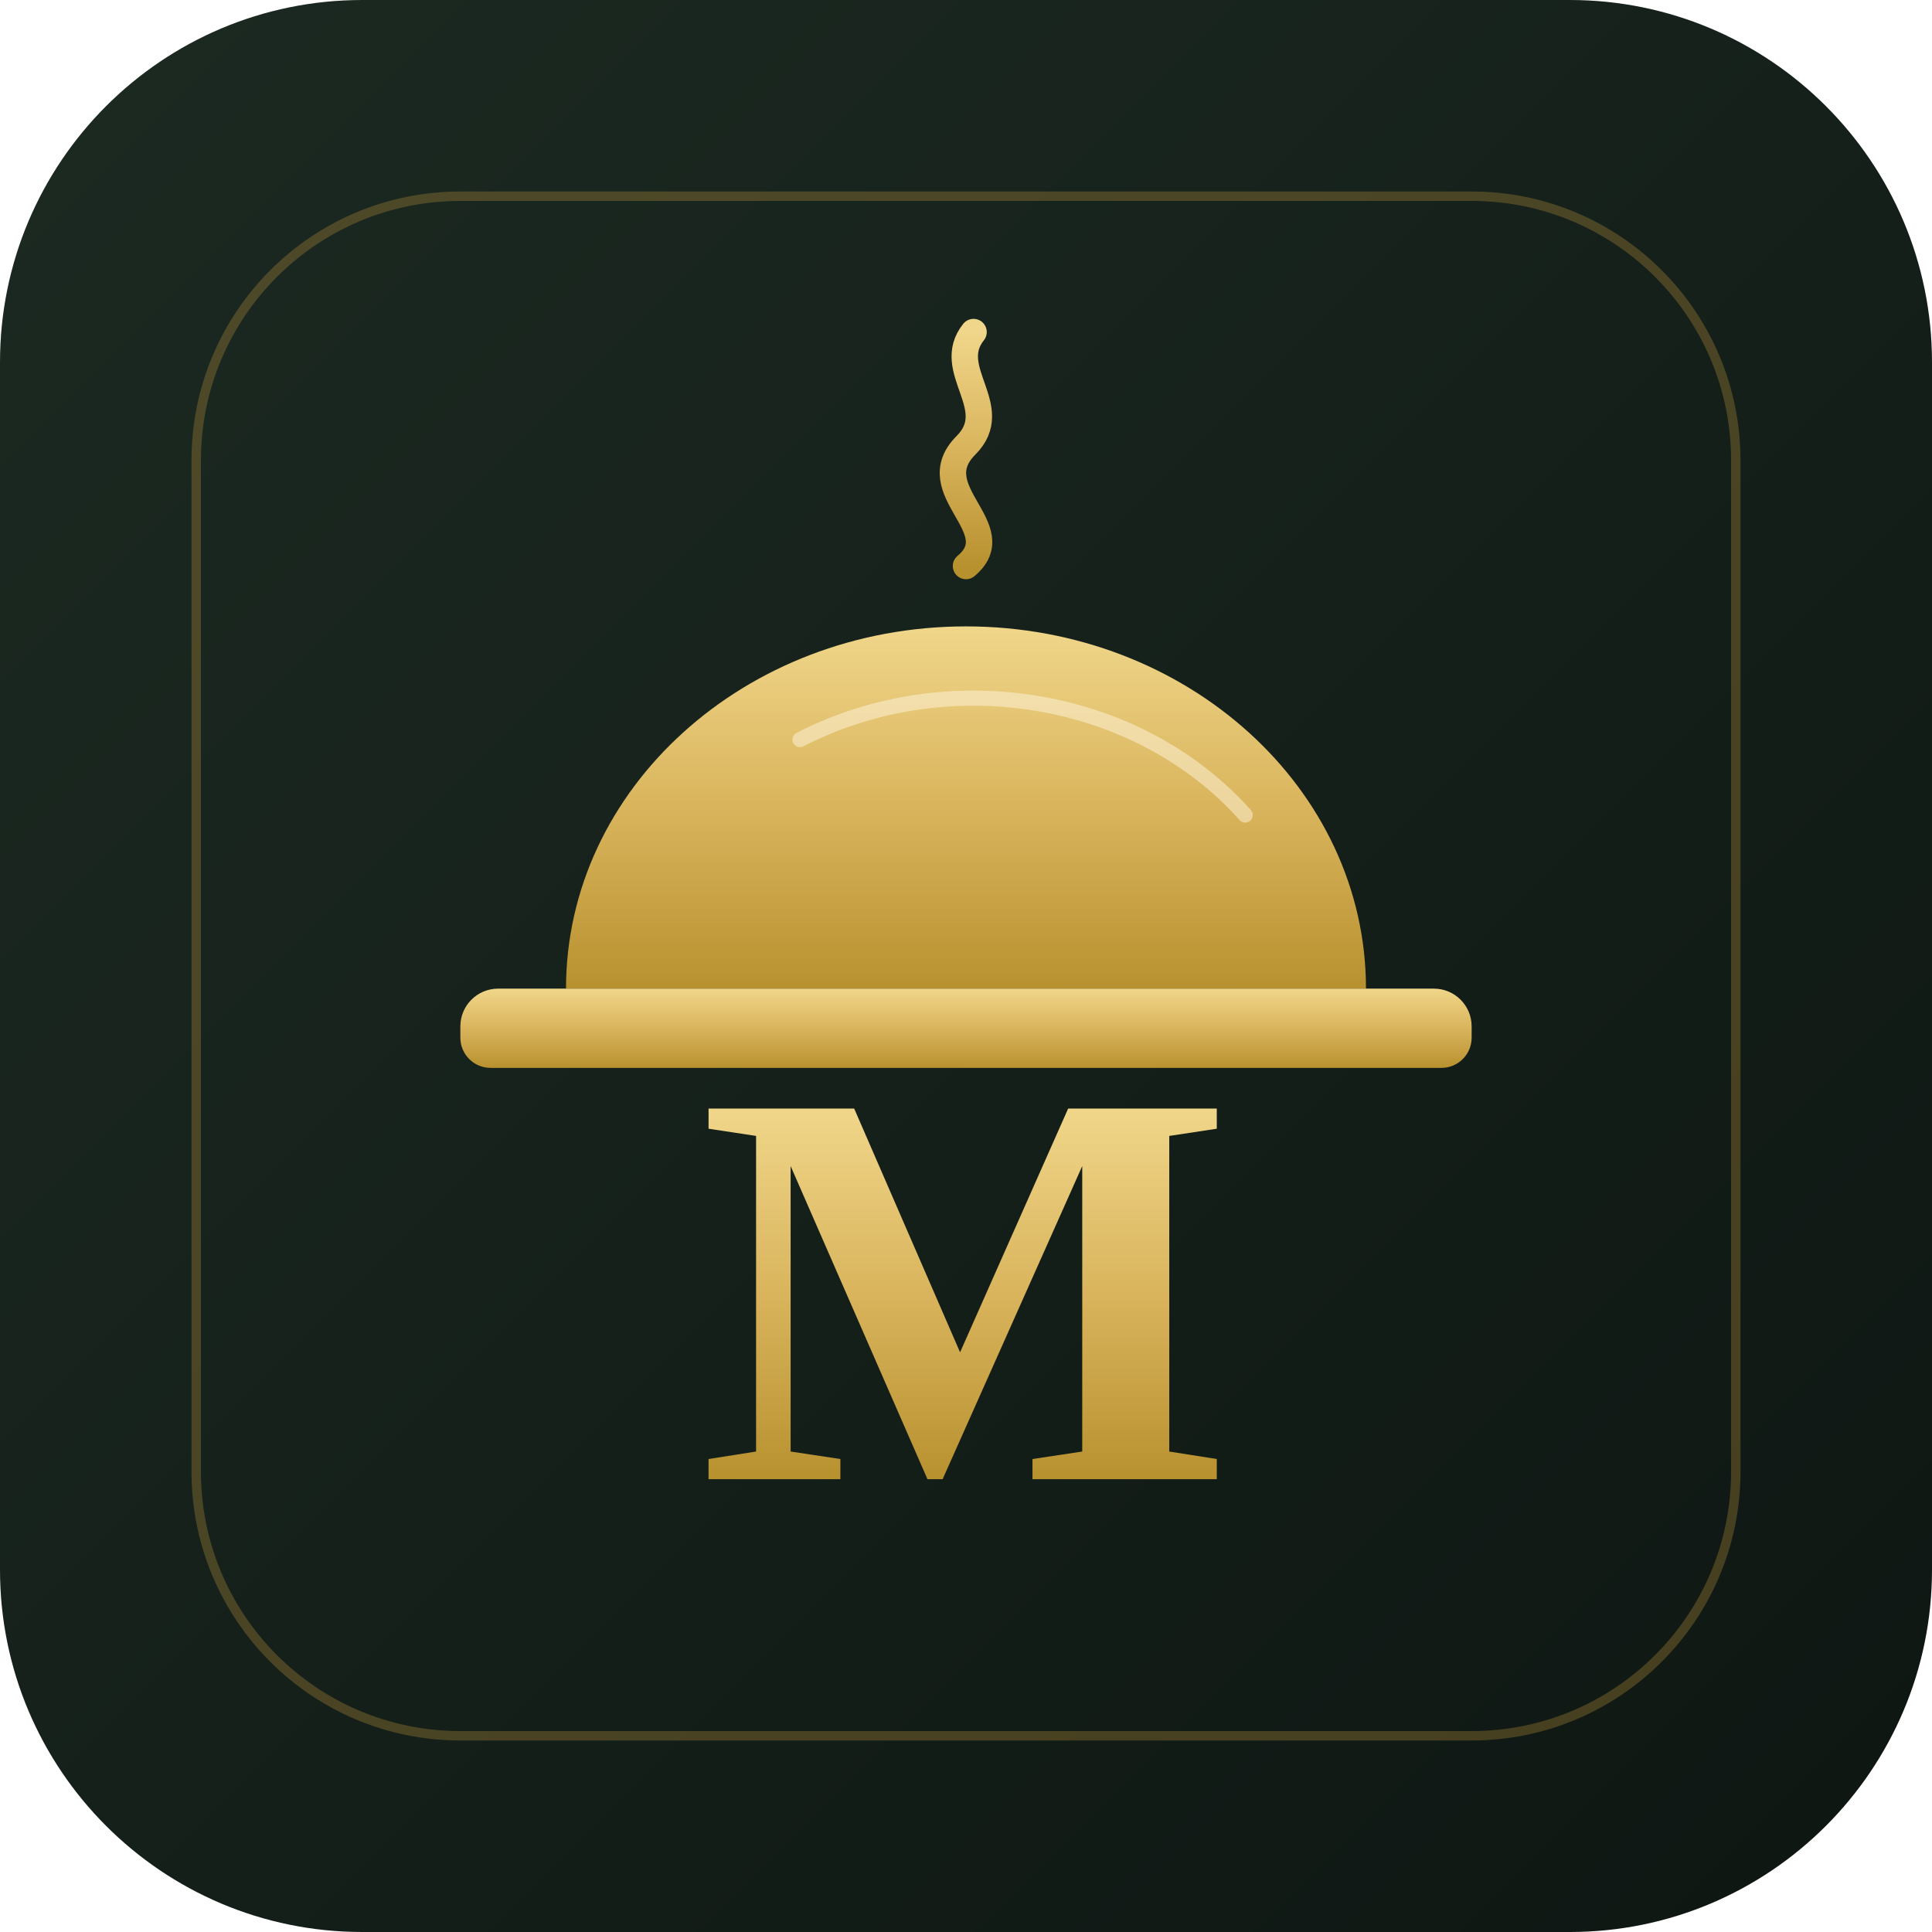
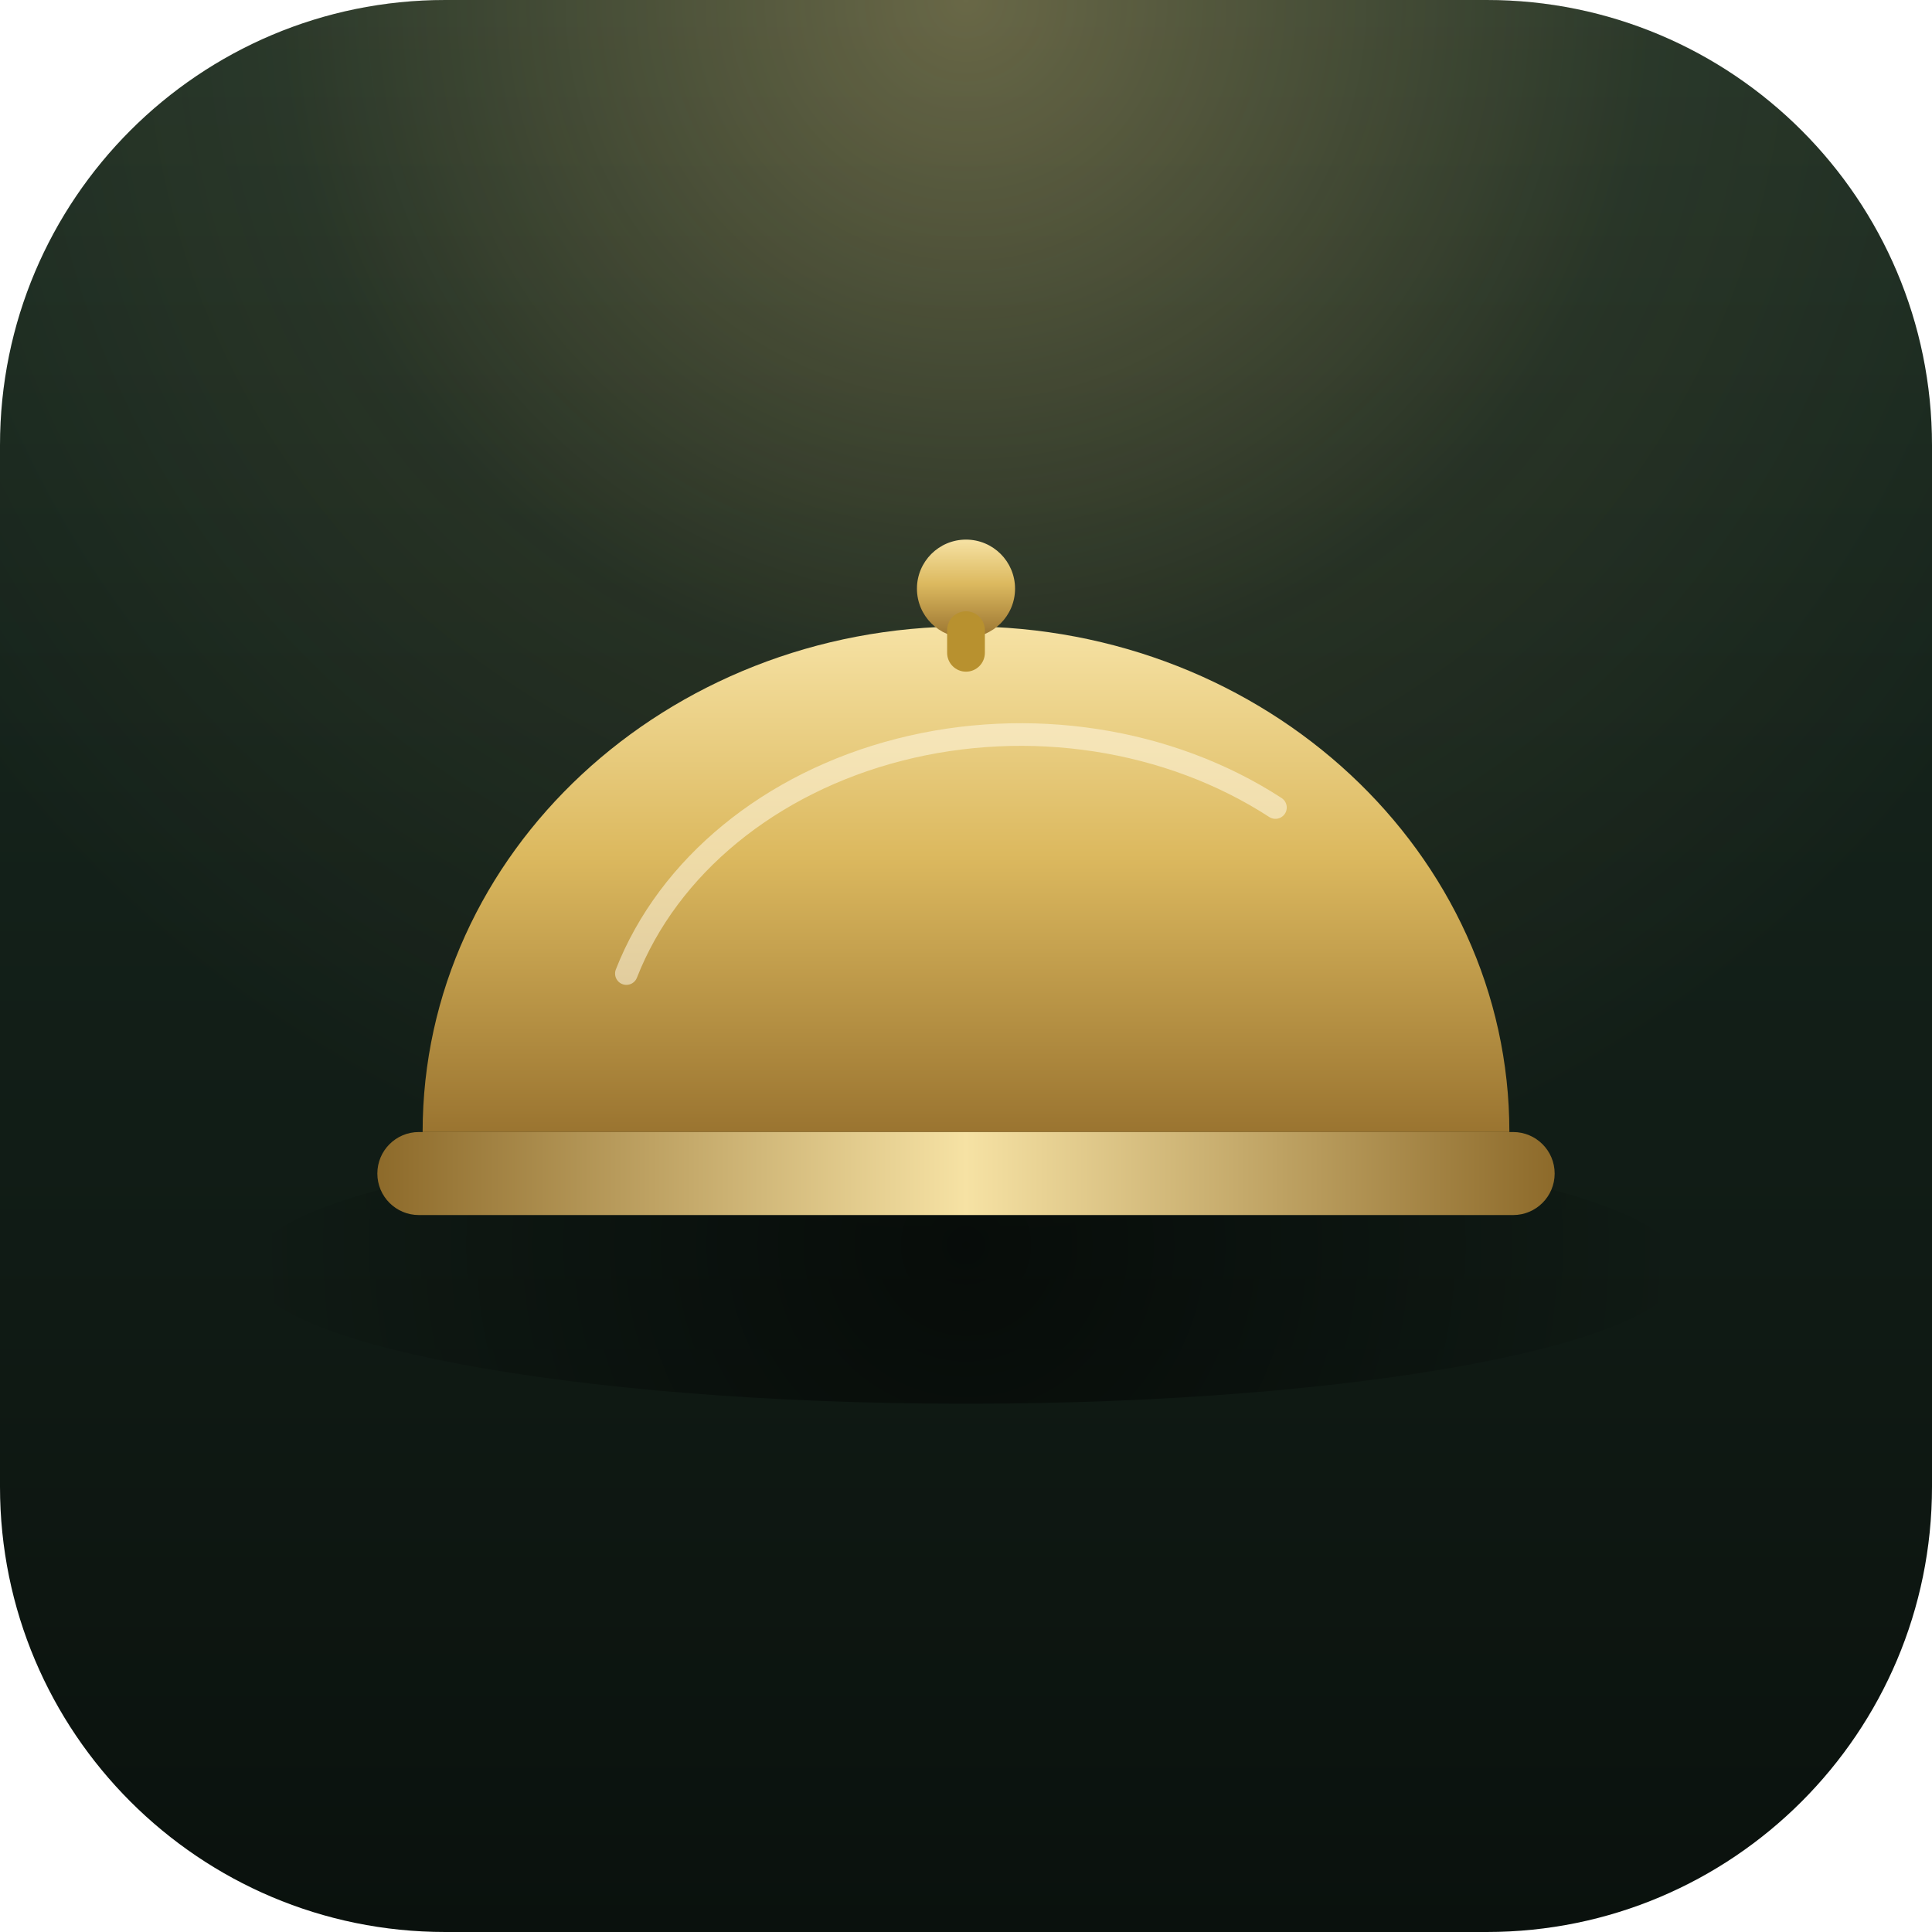
<svg xmlns="http://www.w3.org/2000/svg" viewBox="0 0 512 512">
  <defs>
-     <linearGradient id="bg" x1="0" y1="0" x2="1" y2="1">
-       <stop offset="0" stop-color="#1c2a22" />
-       <stop offset="1" stop-color="#0e1612" />
+     <linearGradient id="bg" x1="0" y1="0" x2="0" y2="1">
+       <stop offset="0" stop-color="#1b2d23" />
+       <stop offset="1" stop-color="#0a110d" />
    </linearGradient>
-     <linearGradient id="gold" x1="0" y1="0" x2="0" y2="1">
-       <stop offset="0" stop-color="#f0d68a" />
-       <stop offset="0.5" stop-color="#d9b45c" />
-       <stop offset="1" stop-color="#b8912f" />
+     <radialGradient id="lamp" cx="256" cy="0" r="330" gradientUnits="userSpaceOnUse">
+       <stop offset="0" stop-color="#ffd98c" stop-opacity=".34" />
+       <stop offset=".55" stop-color="#ffd98c" stop-opacity=".07" />
+       <stop offset="1" stop-color="#ffd98c" stop-opacity="0" />
+     </radialGradient>
+     <linearGradient id="dome" x1="0" y1="0" x2="0" y2="1">
+       <stop offset="0" stop-color="#f6e2a4" />
+       <stop offset=".45" stop-color="#dcb95f" />
+       <stop offset="1" stop-color="#9a7430" />
    </linearGradient>
+     <linearGradient id="rim" x1="0" y1="0" x2="1" y2="0">
+       <stop offset="0" stop-color="#8d6a2a" />
+       <stop offset=".5" stop-color="#f6e2a4" />
+       <stop offset="1" stop-color="#8d6a2a" />
+     </linearGradient>
+     <radialGradient id="sombra" cx="256" cy="330" r="190" gradientUnits="userSpaceOnUse">
+       <stop offset="0" stop-color="#000" stop-opacity=".55" />
+       <stop offset="1" stop-color="#000" stop-opacity="0" />
+     </radialGradient>
  </defs>
-   <rect width="512" height="512" rx="96" fill="url(#bg)" />
-   <g fill="url(#gold)">
-     <path d="M256 150 c 12 -10 -12 -20 0 -32 c 10 -10 -6 -20 2 -30" fill="none" stroke="url(#gold)" stroke-width="7" stroke-linecap="round" />
-     <circle cx="256" cy="176" r="9" />
-     <path d="M150 262 a106 96 0 0 1 212 0 Z" />
-     <path d="M212 196 a92 82 0 0 1 118 20" fill="none" stroke="#fff6df" stroke-width="4" stroke-linecap="round" opacity="0.5" />
-     <path d="M132 262 h248 a10 10 0 0 1 10 10 v3 a8 8 0 0 1 -8 8 H130 a8 8 0 0 1 -8 -8 v-3 a10 10 0 0 1 10 -10 Z" />
-     <text x="256" y="392" font-family="Cinzel, Georgia, 'Times New Roman', serif" font-weight="700" font-size="150" text-anchor="middle">M</text>
-   </g>
-   <rect x="52" y="52" width="408" height="408" rx="70" fill="none" stroke="#c49a3c" stroke-opacity="0.30" stroke-width="2.5" />
+   <rect width="512" height="512" rx="118" fill="url(#bg)" />
+   <rect width="512" height="512" rx="118" fill="url(#lamp)" />
+   <ellipse cx="256" cy="336" rx="190" ry="36" fill="url(#sombra)" />
+   <path d="M112 300 A144 134 0 0 1 400 300 Z" fill="url(#dome)" />
+   <path d="M166 258 A110 92 0 0 1 338 214" fill="none" stroke="#fff8e4" stroke-width="6" stroke-linecap="round" opacity=".55" />
+   <circle cx="256" cy="156" r="13" fill="url(#dome)" />
+   <rect x="251" y="162" width="10" height="16" rx="5" fill="#b8912f" />
+   <rect x="100" y="300" width="312" height="22" rx="11" fill="url(#rim)" />
</svg>
